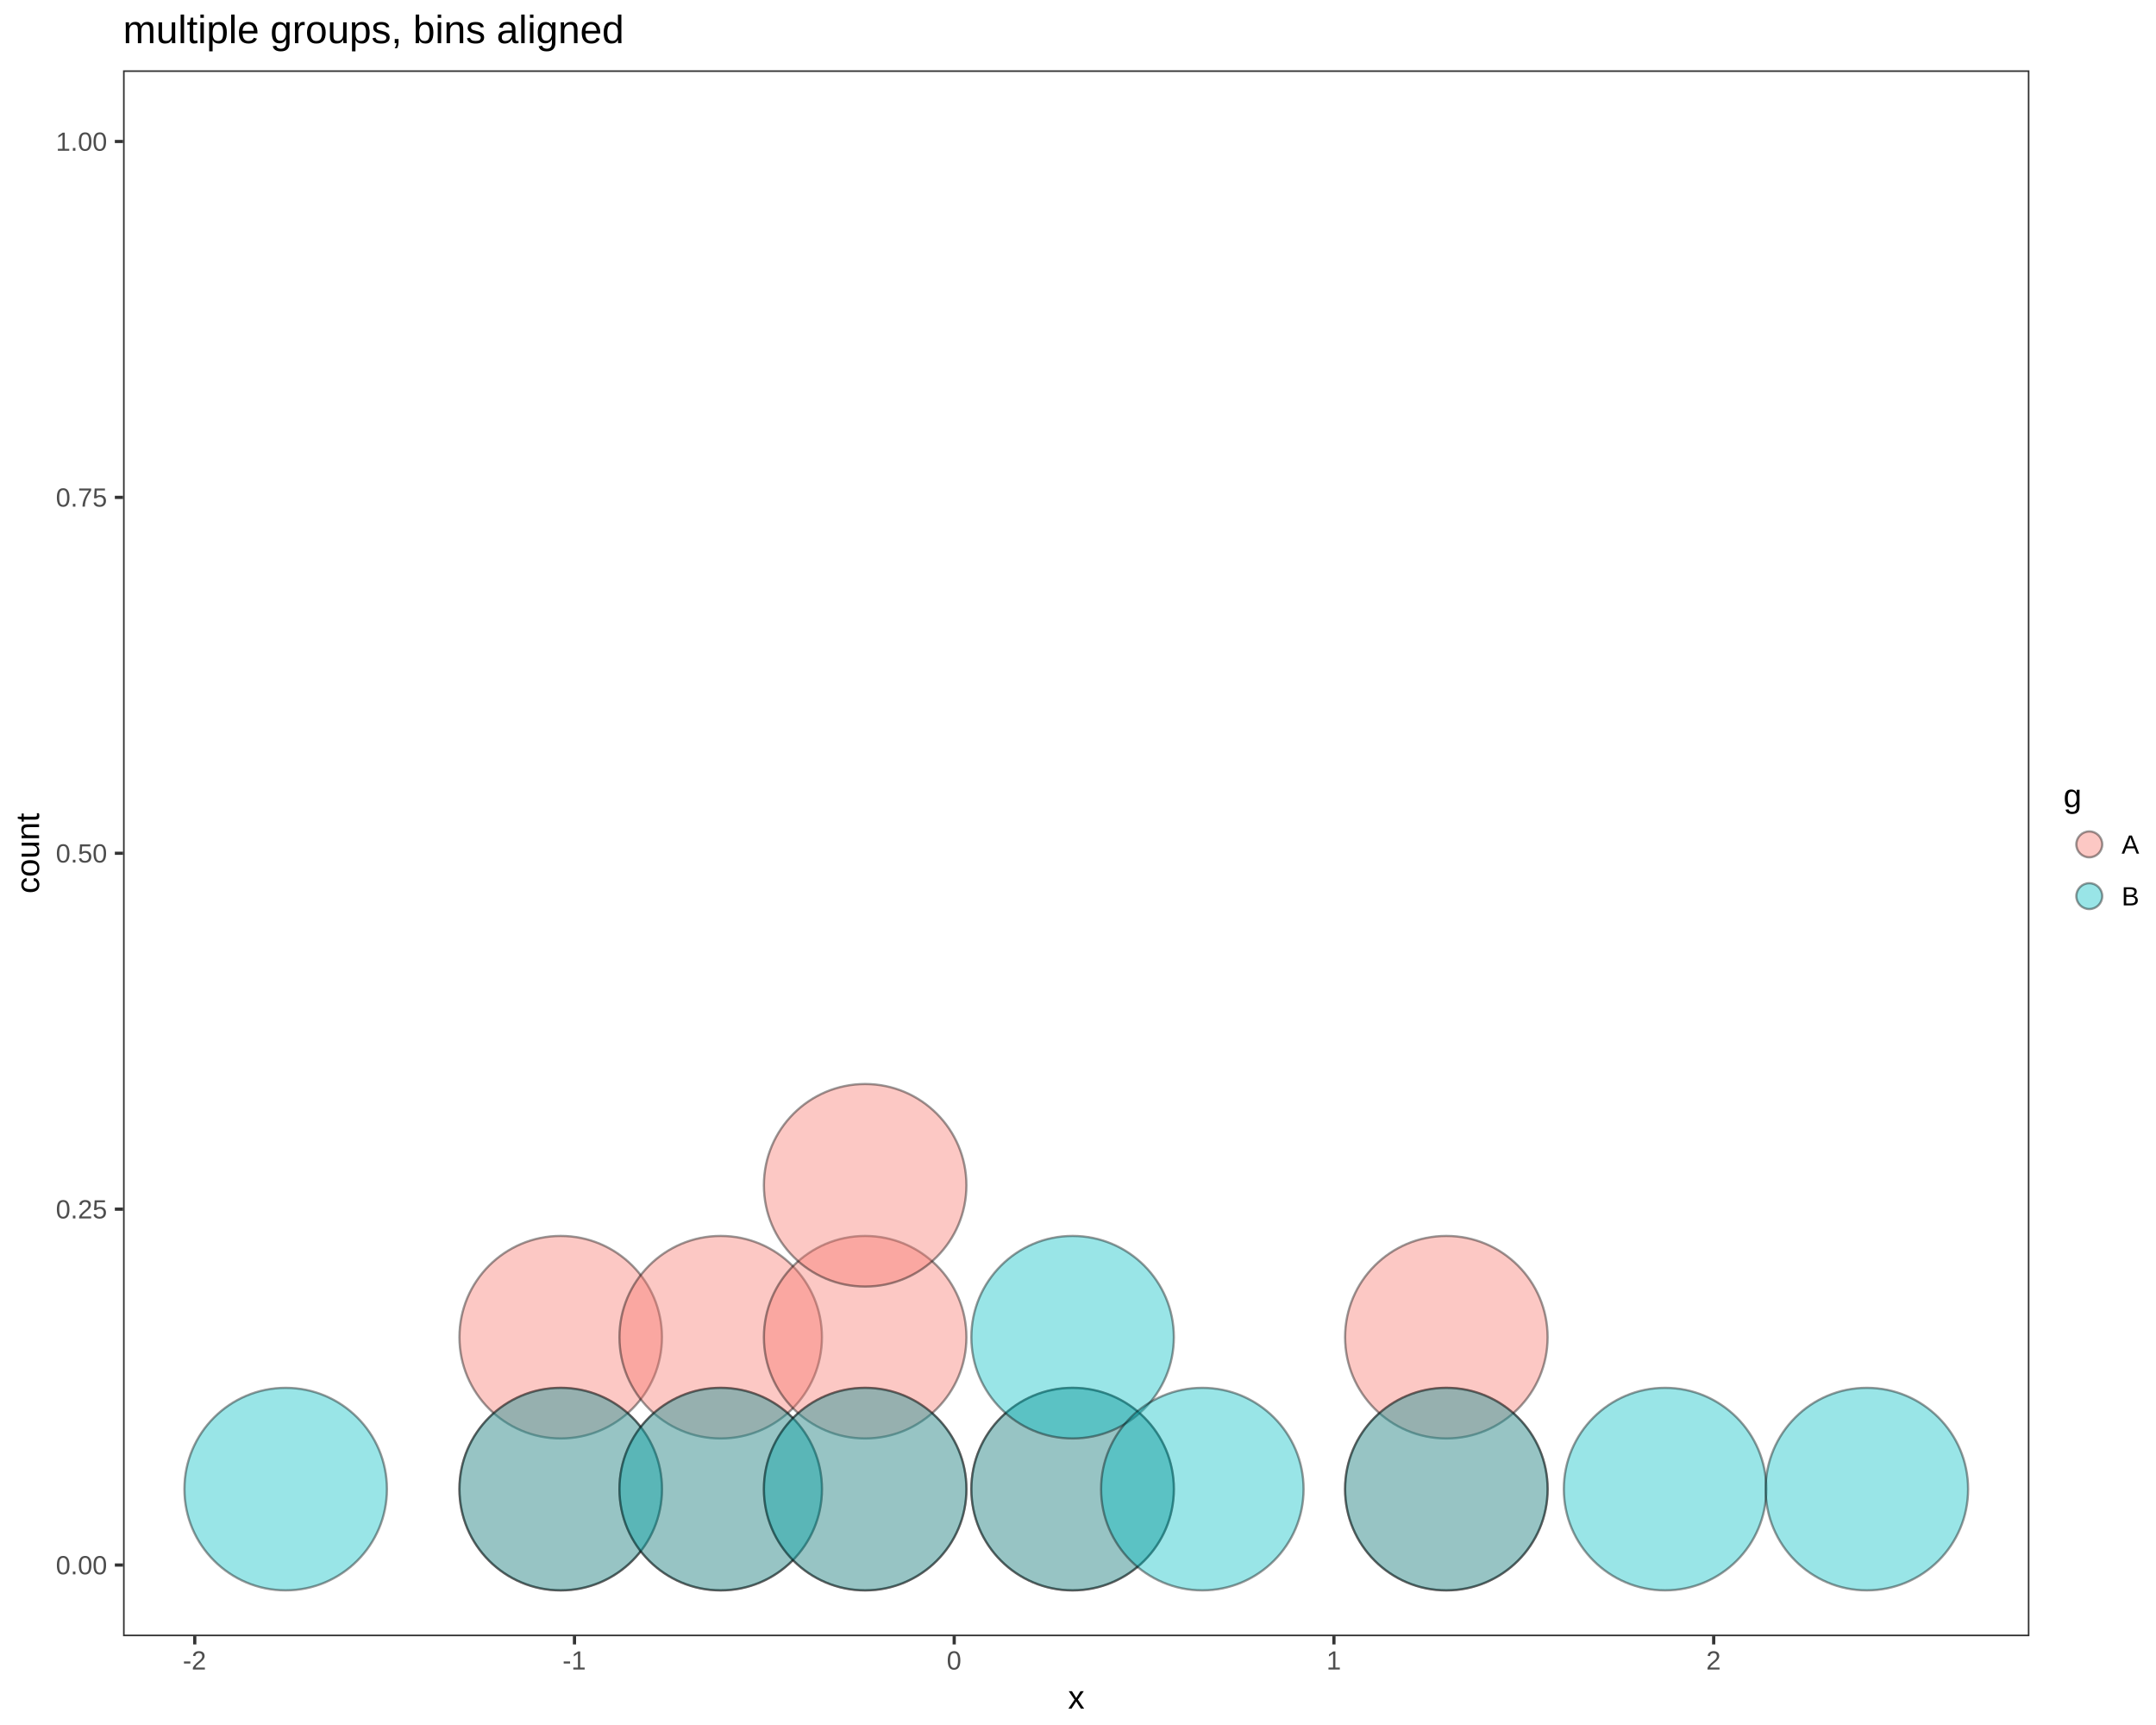
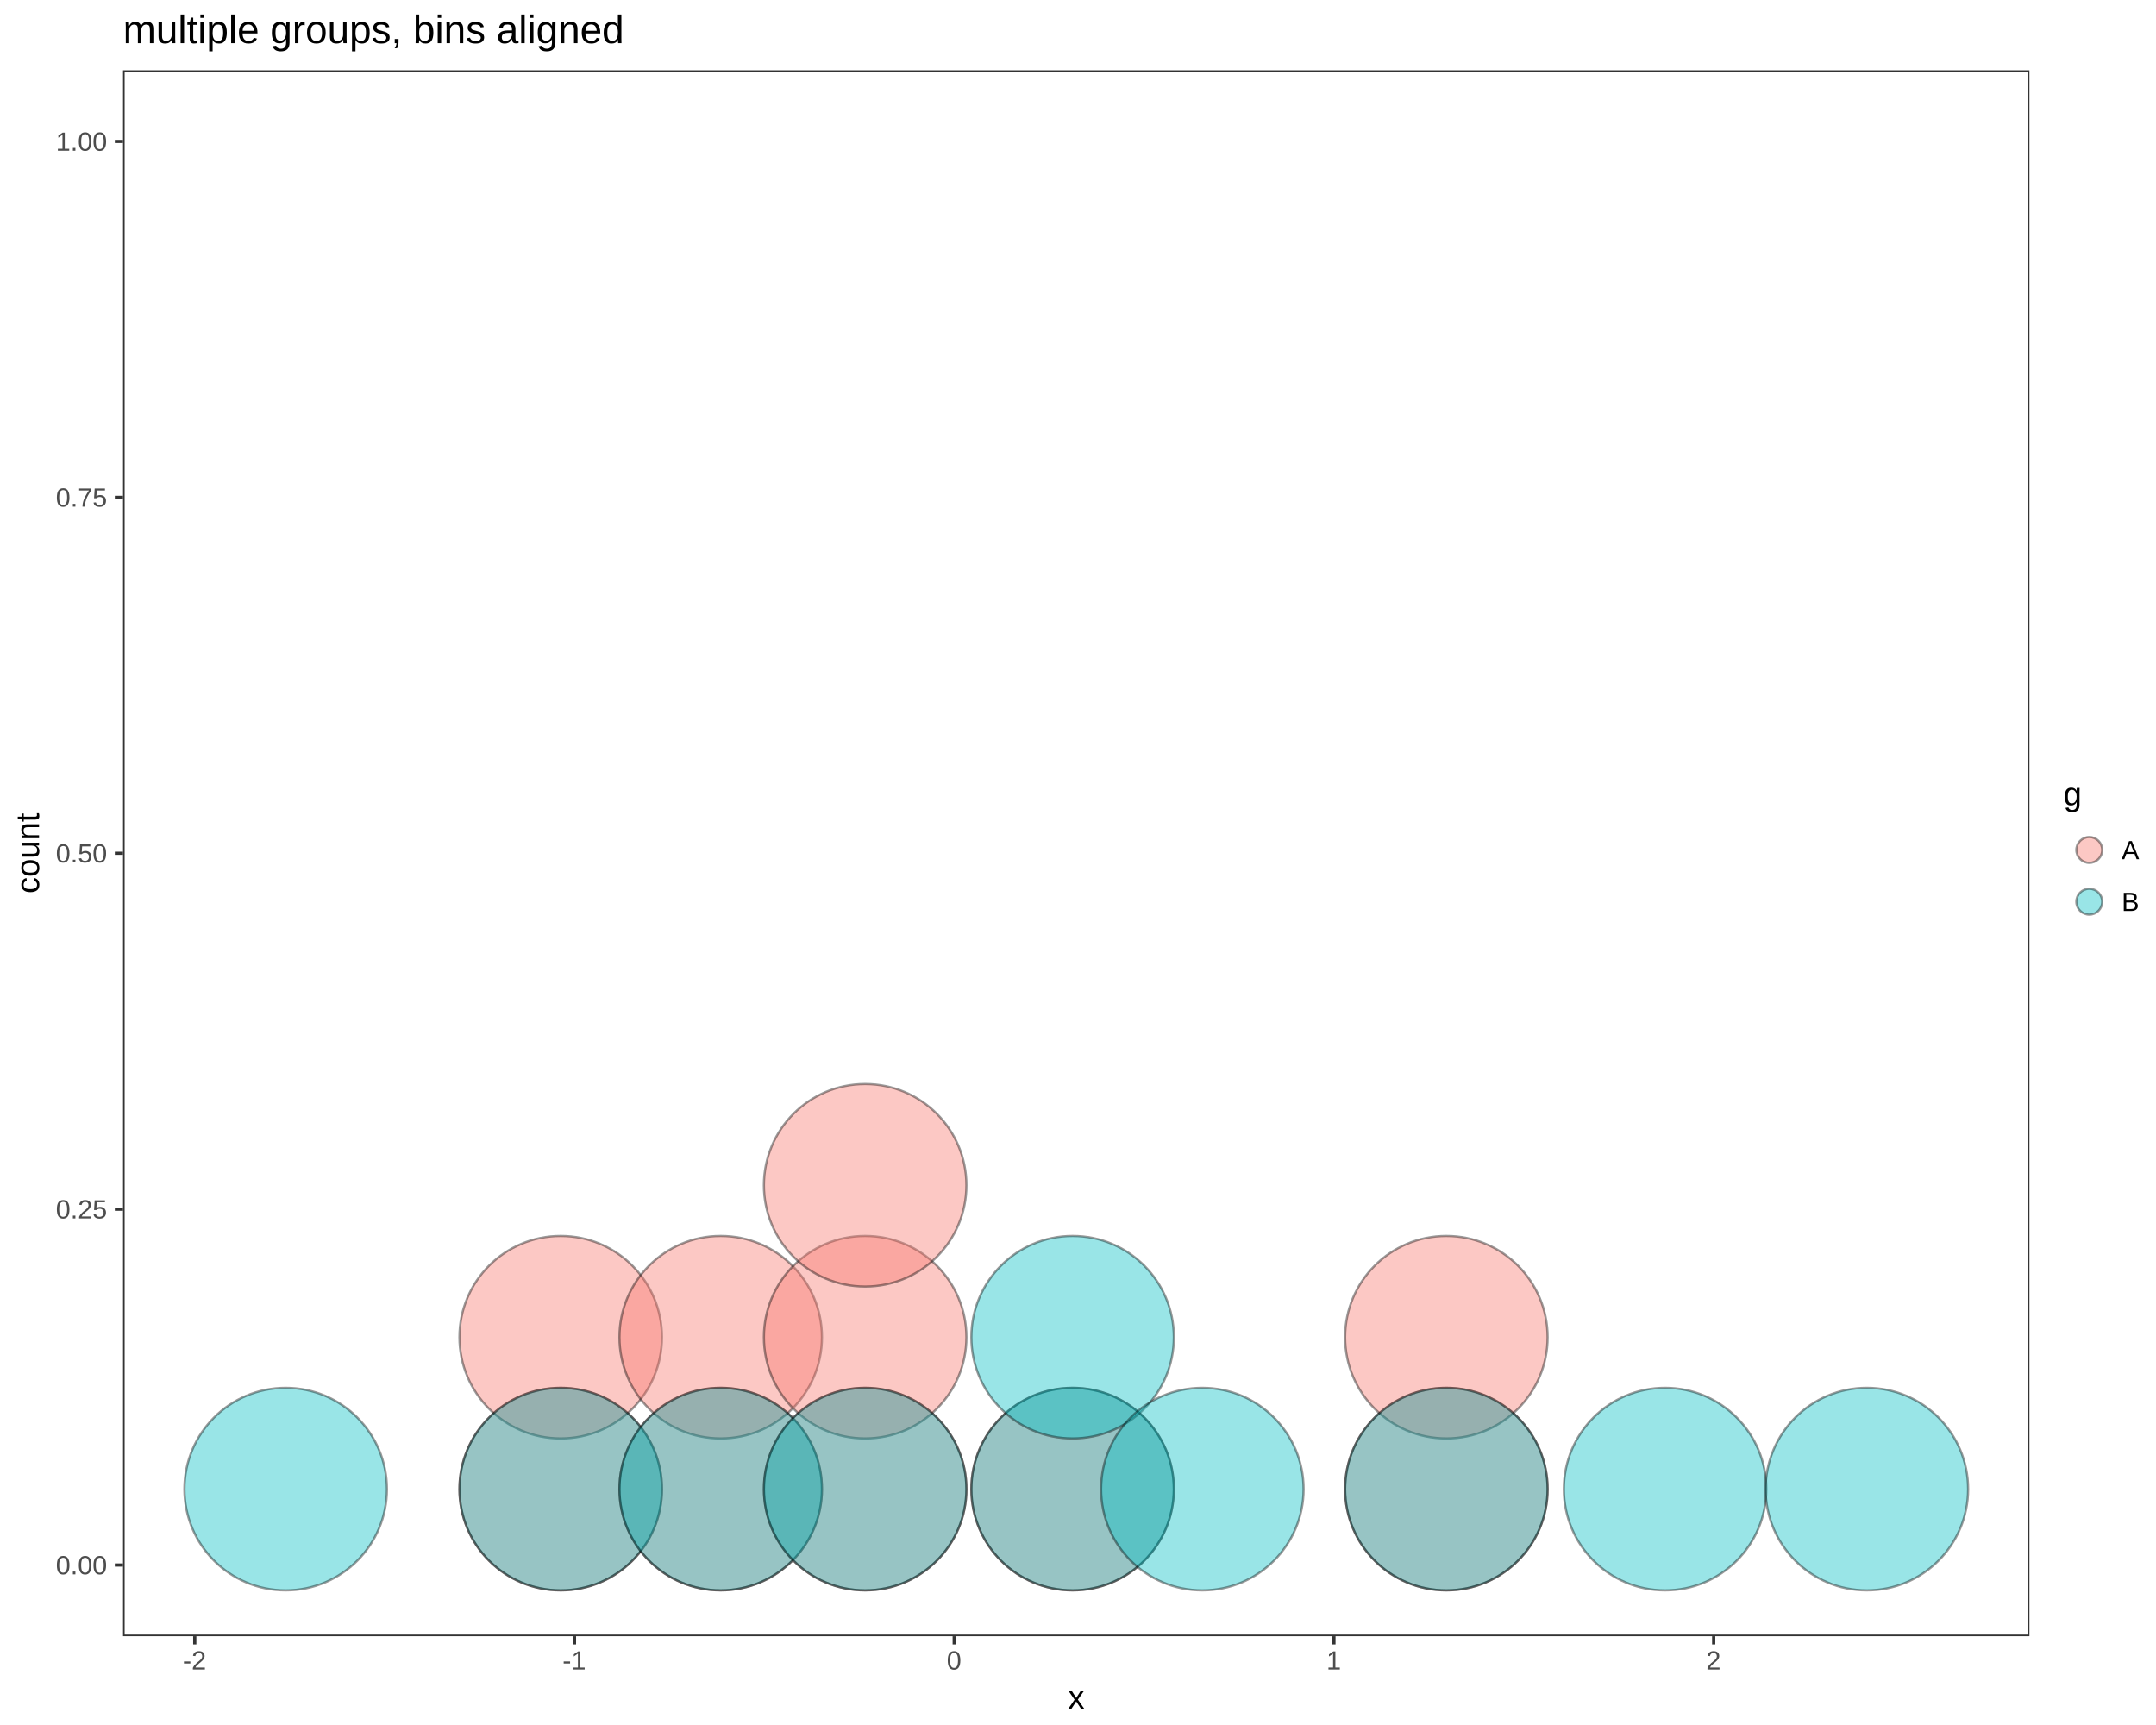
<svg xmlns="http://www.w3.org/2000/svg" viewBox="0 0 720.00 576.00">
  <defs>
    <style type="text/css">
    line, polyline, polygon, path, rect, circle {
      fill: none;
      stroke: #000000;
      stroke-linecap: round;
      stroke-linejoin: round;
      stroke-miterlimit: 10.00;
    }
  </style>
  </defs>
  <rect width="100%" height="100%" style="stroke: none; fill: #FFFFFF;" />
  <rect x="0.00" y="0.00" width="720.00" height="576.00" style="stroke-width: 1.07; stroke: #FFFFFF; fill: #FFFFFF;" />
  <defs>
    <clipPath id="cpNDEuMDl8Njc3Ljc0fDU0Ni4zNnwyMy40OA==">
      <rect x="41.09" y="23.48" width="636.64" height="522.88" />
    </clipPath>
  </defs>
  <rect x="41.09" y="23.48" width="636.64" height="522.88" style="stroke-width: 1.07; stroke: none; fill: #FFFFFF;" clip-path="url(#cpNDEuMDl8Njc3Ljc0fDU0Ni4zNnwyMy40OA==)" />
  <circle cx="187.25" cy="497.23" r="25.36pt" style="stroke-width: 0.75; stroke: #000000; stroke-opacity: 0.40; fill: #F8766D; fill-opacity: 0.40;" clip-path="url(#cpNDEuMDl8Njc3Ljc0fDU0Ni4zNnwyMy40OA==)" />
  <circle cx="187.25" cy="446.51" r="25.36pt" style="stroke-width: 0.75; stroke: #000000; stroke-opacity: 0.40; fill: #F8766D; fill-opacity: 0.40;" clip-path="url(#cpNDEuMDl8Njc3Ljc0fDU0Ni4zNnwyMy40OA==)" />
  <circle cx="240.68" cy="497.23" r="25.36pt" style="stroke-width: 0.75; stroke: #000000; stroke-opacity: 0.40; fill: #F8766D; fill-opacity: 0.40;" clip-path="url(#cpNDEuMDl8Njc3Ljc0fDU0Ni4zNnwyMy40OA==)" />
  <circle cx="240.68" cy="446.51" r="25.36pt" style="stroke-width: 0.75; stroke: #000000; stroke-opacity: 0.40; fill: #F8766D; fill-opacity: 0.40;" clip-path="url(#cpNDEuMDl8Njc3Ljc0fDU0Ni4zNnwyMy40OA==)" />
  <circle cx="288.92" cy="497.23" r="25.36pt" style="stroke-width: 0.75; stroke: #000000; stroke-opacity: 0.40; fill: #F8766D; fill-opacity: 0.40;" clip-path="url(#cpNDEuMDl8Njc3Ljc0fDU0Ni4zNnwyMy40OA==)" />
  <circle cx="288.92" cy="446.51" r="25.36pt" style="stroke-width: 0.75; stroke: #000000; stroke-opacity: 0.40; fill: #F8766D; fill-opacity: 0.40;" clip-path="url(#cpNDEuMDl8Njc3Ljc0fDU0Ni4zNnwyMy40OA==)" />
  <circle cx="288.92" cy="395.78" r="25.36pt" style="stroke-width: 0.75; stroke: #000000; stroke-opacity: 0.40; fill: #F8766D; fill-opacity: 0.40;" clip-path="url(#cpNDEuMDl8Njc3Ljc0fDU0Ni4zNnwyMy40OA==)" />
  <circle cx="358.20" cy="497.23" r="25.36pt" style="stroke-width: 0.75; stroke: #000000; stroke-opacity: 0.40; fill: #F8766D; fill-opacity: 0.40;" clip-path="url(#cpNDEuMDl8Njc3Ljc0fDU0Ni4zNnwyMy40OA==)" />
  <circle cx="483.01" cy="497.23" r="25.36pt" style="stroke-width: 0.75; stroke: #000000; stroke-opacity: 0.40; fill: #F8766D; fill-opacity: 0.40;" clip-path="url(#cpNDEuMDl8Njc3Ljc0fDU0Ni4zNnwyMy40OA==)" />
  <circle cx="483.01" cy="446.51" r="25.36pt" style="stroke-width: 0.75; stroke: #000000; stroke-opacity: 0.40; fill: #F8766D; fill-opacity: 0.40;" clip-path="url(#cpNDEuMDl8Njc3Ljc0fDU0Ni4zNnwyMy40OA==)" />
  <circle cx="95.40" cy="497.23" r="25.36pt" style="stroke-width: 0.75; stroke: #000000; stroke-opacity: 0.40; fill: #00BFC4; fill-opacity: 0.40;" clip-path="url(#cpNDEuMDl8Njc3Ljc0fDU0Ni4zNnwyMy40OA==)" />
  <circle cx="187.25" cy="497.23" r="25.36pt" style="stroke-width: 0.75; stroke: #000000; stroke-opacity: 0.40; fill: #00BFC4; fill-opacity: 0.40;" clip-path="url(#cpNDEuMDl8Njc3Ljc0fDU0Ni4zNnwyMy40OA==)" />
  <circle cx="240.68" cy="497.23" r="25.36pt" style="stroke-width: 0.75; stroke: #000000; stroke-opacity: 0.40; fill: #00BFC4; fill-opacity: 0.40;" clip-path="url(#cpNDEuMDl8Njc3Ljc0fDU0Ni4zNnwyMy40OA==)" />
  <circle cx="288.92" cy="497.23" r="25.36pt" style="stroke-width: 0.75; stroke: #000000; stroke-opacity: 0.40; fill: #00BFC4; fill-opacity: 0.40;" clip-path="url(#cpNDEuMDl8Njc3Ljc0fDU0Ni4zNnwyMy40OA==)" />
  <circle cx="358.20" cy="497.23" r="25.36pt" style="stroke-width: 0.75; stroke: #000000; stroke-opacity: 0.40; fill: #00BFC4; fill-opacity: 0.40;" clip-path="url(#cpNDEuMDl8Njc3Ljc0fDU0Ni4zNnwyMy40OA==)" />
  <circle cx="358.20" cy="446.51" r="25.36pt" style="stroke-width: 0.75; stroke: #000000; stroke-opacity: 0.40; fill: #00BFC4; fill-opacity: 0.40;" clip-path="url(#cpNDEuMDl8Njc3Ljc0fDU0Ni4zNnwyMy40OA==)" />
  <circle cx="401.52" cy="497.23" r="25.36pt" style="stroke-width: 0.75; stroke: #000000; stroke-opacity: 0.40; fill: #00BFC4; fill-opacity: 0.40;" clip-path="url(#cpNDEuMDl8Njc3Ljc0fDU0Ni4zNnwyMy40OA==)" />
  <circle cx="483.01" cy="497.23" r="25.36pt" style="stroke-width: 0.75; stroke: #000000; stroke-opacity: 0.40; fill: #00BFC4; fill-opacity: 0.40;" clip-path="url(#cpNDEuMDl8Njc3Ljc0fDU0Ni4zNnwyMy40OA==)" />
  <circle cx="556.06" cy="497.23" r="25.36pt" style="stroke-width: 0.75; stroke: #000000; stroke-opacity: 0.40; fill: #00BFC4; fill-opacity: 0.40;" clip-path="url(#cpNDEuMDl8Njc3Ljc0fDU0Ni4zNnwyMy40OA==)" />
  <circle cx="623.44" cy="497.23" r="25.36pt" style="stroke-width: 0.75; stroke: #000000; stroke-opacity: 0.40; fill: #00BFC4; fill-opacity: 0.40;" clip-path="url(#cpNDEuMDl8Njc3Ljc0fDU0Ni4zNnwyMy40OA==)" />
  <rect x="41.09" y="23.48" width="636.64" height="522.88" style="stroke-width: 1.07; stroke: #333333;" clip-path="url(#cpNDEuMDl8Njc3Ljc0fDU0Ni4zNnwyMy40OA==)" />
  <defs>
    <clipPath id="cpMC4wMHw3MjAuMDB8NTc2LjAwfDAuMDA=">
      <rect x="0.00" y="0.00" width="720.00" height="576.00" />
    </clipPath>
  </defs>
  <g clip-path="url(#cpMC4wMHw3MjAuMDB8NTc2LjAwfDAuMDA=)">
    <text x="18.65" y="525.69" style="font-size: 8.80px; fill: #4D4D4D; font-family: Liberation Sans;" textLength="17.52px" lengthAdjust="spacingAndGlyphs">0.00</text>
  </g>
  <g clip-path="url(#cpMC4wMHw3MjAuMDB8NTc2LjAwfDAuMDA=)">
    <text x="18.65" y="406.85" style="font-size: 8.80px; fill: #4D4D4D; font-family: Liberation Sans;" textLength="17.52px" lengthAdjust="spacingAndGlyphs">0.25</text>
  </g>
  <g clip-path="url(#cpMC4wMHw3MjAuMDB8NTc2LjAwfDAuMDA=)">
    <text x="18.65" y="288.01" style="font-size: 8.80px; fill: #4D4D4D; font-family: Liberation Sans;" textLength="17.52px" lengthAdjust="spacingAndGlyphs">0.50</text>
  </g>
  <g clip-path="url(#cpMC4wMHw3MjAuMDB8NTc2LjAwfDAuMDA=)">
    <text x="18.65" y="169.17" style="font-size: 8.80px; fill: #4D4D4D; font-family: Liberation Sans;" textLength="17.52px" lengthAdjust="spacingAndGlyphs">0.75</text>
  </g>
  <g clip-path="url(#cpMC4wMHw3MjAuMDB8NTc2LjAwfDAuMDA=)">
    <text x="18.65" y="50.34" style="font-size: 8.80px; fill: #4D4D4D; font-family: Liberation Sans;" textLength="17.52px" lengthAdjust="spacingAndGlyphs">1.00</text>
  </g>
  <polyline points="38.35,522.59 41.09,522.59 " style="stroke-width: 1.07; stroke: #333333; stroke-linecap: butt;" clip-path="url(#cpMC4wMHw3MjAuMDB8NTc2LjAwfDAuMDA=)" />
  <polyline points="38.35,403.76 41.09,403.76 " style="stroke-width: 1.07; stroke: #333333; stroke-linecap: butt;" clip-path="url(#cpMC4wMHw3MjAuMDB8NTc2LjAwfDAuMDA=)" />
  <polyline points="38.35,284.92 41.09,284.92 " style="stroke-width: 1.07; stroke: #333333; stroke-linecap: butt;" clip-path="url(#cpMC4wMHw3MjAuMDB8NTc2LjAwfDAuMDA=)" />
  <polyline points="38.35,166.08 41.09,166.08 " style="stroke-width: 1.07; stroke: #333333; stroke-linecap: butt;" clip-path="url(#cpMC4wMHw3MjAuMDB8NTc2LjAwfDAuMDA=)" />
  <polyline points="38.35,47.24 41.09,47.24 " style="stroke-width: 1.07; stroke: #333333; stroke-linecap: butt;" clip-path="url(#cpMC4wMHw3MjAuMDB8NTc2LjAwfDAuMDA=)" />
  <polyline points="65.04,549.10 65.04,546.36 " style="stroke-width: 1.07; stroke: #333333; stroke-linecap: butt;" clip-path="url(#cpMC4wMHw3MjAuMDB8NTc2LjAwfDAuMDA=)" />
  <polyline points="191.85,549.10 191.85,546.36 " style="stroke-width: 1.07; stroke: #333333; stroke-linecap: butt;" clip-path="url(#cpMC4wMHw3MjAuMDB8NTc2LjAwfDAuMDA=)" />
  <polyline points="318.66,549.10 318.66,546.36 " style="stroke-width: 1.07; stroke: #333333; stroke-linecap: butt;" clip-path="url(#cpMC4wMHw3MjAuMDB8NTc2LjAwfDAuMDA=)" />
  <polyline points="445.47,549.10 445.47,546.36 " style="stroke-width: 1.07; stroke: #333333; stroke-linecap: butt;" clip-path="url(#cpMC4wMHw3MjAuMDB8NTc2LjAwfDAuMDA=)" />
  <polyline points="572.29,549.10 572.29,546.36 " style="stroke-width: 1.07; stroke: #333333; stroke-linecap: butt;" clip-path="url(#cpMC4wMHw3MjAuMDB8NTc2LjAwfDAuMDA=)" />
  <g clip-path="url(#cpMC4wMHw3MjAuMDB8NTc2LjAwfDAuMDA=)">
    <text x="61.04" y="557.48" style="font-size: 8.80px; fill: #4D4D4D; font-family: Liberation Sans;" textLength="8.00px" lengthAdjust="spacingAndGlyphs">-2</text>
  </g>
  <g clip-path="url(#cpMC4wMHw3MjAuMDB8NTc2LjAwfDAuMDA=)">
    <text x="187.85" y="557.48" style="font-size: 8.80px; fill: #4D4D4D; font-family: Liberation Sans;" textLength="8.00px" lengthAdjust="spacingAndGlyphs">-1</text>
  </g>
  <g clip-path="url(#cpMC4wMHw3MjAuMDB8NTc2LjAwfDAuMDA=)">
    <text x="316.16" y="557.48" style="font-size: 8.80px; fill: #4D4D4D; font-family: Liberation Sans;" textLength="5.01px" lengthAdjust="spacingAndGlyphs">0</text>
  </g>
  <g clip-path="url(#cpMC4wMHw3MjAuMDB8NTc2LjAwfDAuMDA=)">
    <text x="442.97" y="557.48" style="font-size: 8.80px; fill: #4D4D4D; font-family: Liberation Sans;" textLength="5.01px" lengthAdjust="spacingAndGlyphs">1</text>
  </g>
  <g clip-path="url(#cpMC4wMHw3MjAuMDB8NTc2LjAwfDAuMDA=)">
    <text x="569.78" y="557.48" style="font-size: 8.80px; fill: #4D4D4D; font-family: Liberation Sans;" textLength="5.01px" lengthAdjust="spacingAndGlyphs">2</text>
  </g>
  <g clip-path="url(#cpMC4wMHw3MjAuMDB8NTc2LjAwfDAuMDA=)">
    <text x="356.67" y="570.52" style="font-size: 11.00px; font-family: Liberation Sans;" textLength="5.50px" lengthAdjust="spacingAndGlyphs">x</text>
  </g>
  <g clip-path="url(#cpMC4wMHw3MjAuMDB8NTc2LjAwfDAuMDA=)">
    <text transform="translate(13.04,298.37) rotate(-90)" style="font-size: 11.00px; font-family: Liberation Sans;" textLength="26.91px" lengthAdjust="spacingAndGlyphs">count</text>
  </g>
-   <rect x="689.08" y="261.97" width="25.44" height="45.90" style="stroke-width: 1.07; stroke: none; fill: #FFFFFF;" clip-path="url(#cpMC4wMHw3MjAuMDB8NTc2LjAwfDAuMDA=)" />
+   <rect x="689.08" y="260.10" width="25.44" height="49.63" style="stroke-width: 1.07; stroke: none; fill: #FFFFFF;" clip-path="url(#cpMC4wMHw3MjAuMDB8NTc2LjAwfDAuMDA=)" />
  <g clip-path="url(#cpMC4wMHw3MjAuMDB8NTc2LjAwfDAuMDA=)">
-     <text x="689.08" y="269.53" style="font-size: 11.00px; font-family: Liberation Sans;" textLength="6.12px" lengthAdjust="spacingAndGlyphs">g</text>
+     <text x="689.08" y="268.91" style="font-size: 11.00px; font-family: Liberation Sans;" textLength="6.12px" lengthAdjust="spacingAndGlyphs">g</text>
  </g>
-   <rect x="689.08" y="273.31" width="17.28" height="17.28" style="stroke-width: 1.07; stroke: none; fill: #FFFFFF;" clip-path="url(#cpMC4wMHw3MjAuMDB8NTc2LjAwfDAuMDA=)" />
-   <circle cx="697.72" cy="281.95" r="3.24pt" style="stroke-width: 0.75; stroke: #000000; stroke-opacity: 0.40; fill: #F8766D; fill-opacity: 0.40;" clip-path="url(#cpMC4wMHw3MjAuMDB8NTc2LjAwfDAuMDA=)" />
-   <rect x="689.08" y="290.59" width="17.28" height="17.28" style="stroke-width: 1.07; stroke: none; fill: #FFFFFF;" clip-path="url(#cpMC4wMHw3MjAuMDB8NTc2LjAwfDAuMDA=)" />
-   <circle cx="697.72" cy="299.23" r="3.24pt" style="stroke-width: 0.75; stroke: #000000; stroke-opacity: 0.40; fill: #00BFC4; fill-opacity: 0.40;" clip-path="url(#cpMC4wMHw3MjAuMDB8NTc2LjAwfDAuMDA=)" />
+   <rect x="689.08" y="275.17" width="17.28" height="17.28" style="stroke-width: 1.07; stroke: none; fill: #FFFFFF;" clip-path="url(#cpMC4wMHw3MjAuMDB8NTc2LjAwfDAuMDA=)" />
+   <circle cx="697.72" cy="283.81" r="3.24pt" style="stroke-width: 0.75; stroke: #000000; stroke-opacity: 0.40; fill: #F8766D; fill-opacity: 0.40;" clip-path="url(#cpMC4wMHw3MjAuMDB8NTc2LjAwfDAuMDA=)" />
+   <rect x="689.08" y="292.45" width="17.28" height="17.28" style="stroke-width: 1.07; stroke: none; fill: #FFFFFF;" clip-path="url(#cpMC4wMHw3MjAuMDB8NTc2LjAwfDAuMDA=)" />
+   <circle cx="697.72" cy="301.09" r="3.24pt" style="stroke-width: 0.75; stroke: #000000; stroke-opacity: 0.40; fill: #00BFC4; fill-opacity: 0.40;" clip-path="url(#cpMC4wMHw3MjAuMDB8NTc2LjAwfDAuMDA=)" />
  <g clip-path="url(#cpMC4wMHw3MjAuMDB8NTc2LjAwfDAuMDA=)">
-     <text x="708.52" y="285.04" style="font-size: 8.80px; font-family: Liberation Sans;" textLength="6.00px" lengthAdjust="spacingAndGlyphs">A</text>
+     <text x="708.52" y="286.91" style="font-size: 8.80px; font-family: Liberation Sans;" textLength="6.00px" lengthAdjust="spacingAndGlyphs">A</text>
  </g>
  <g clip-path="url(#cpMC4wMHw3MjAuMDB8NTc2LjAwfDAuMDA=)">
-     <text x="708.52" y="302.32" style="font-size: 8.80px; font-family: Liberation Sans;" textLength="6.00px" lengthAdjust="spacingAndGlyphs">B</text>
+     <text x="708.52" y="304.19" style="font-size: 8.80px; font-family: Liberation Sans;" textLength="6.00px" lengthAdjust="spacingAndGlyphs">B</text>
  </g>
  <g clip-path="url(#cpMC4wMHw3MjAuMDB8NTc2LjAwfDAuMDA=)">
    <text x="41.09" y="14.42" style="font-size: 13.20px; font-family: Liberation Sans;" textLength="164.77px" lengthAdjust="spacingAndGlyphs">multiple groups, bins aligned</text>
  </g>
</svg>
